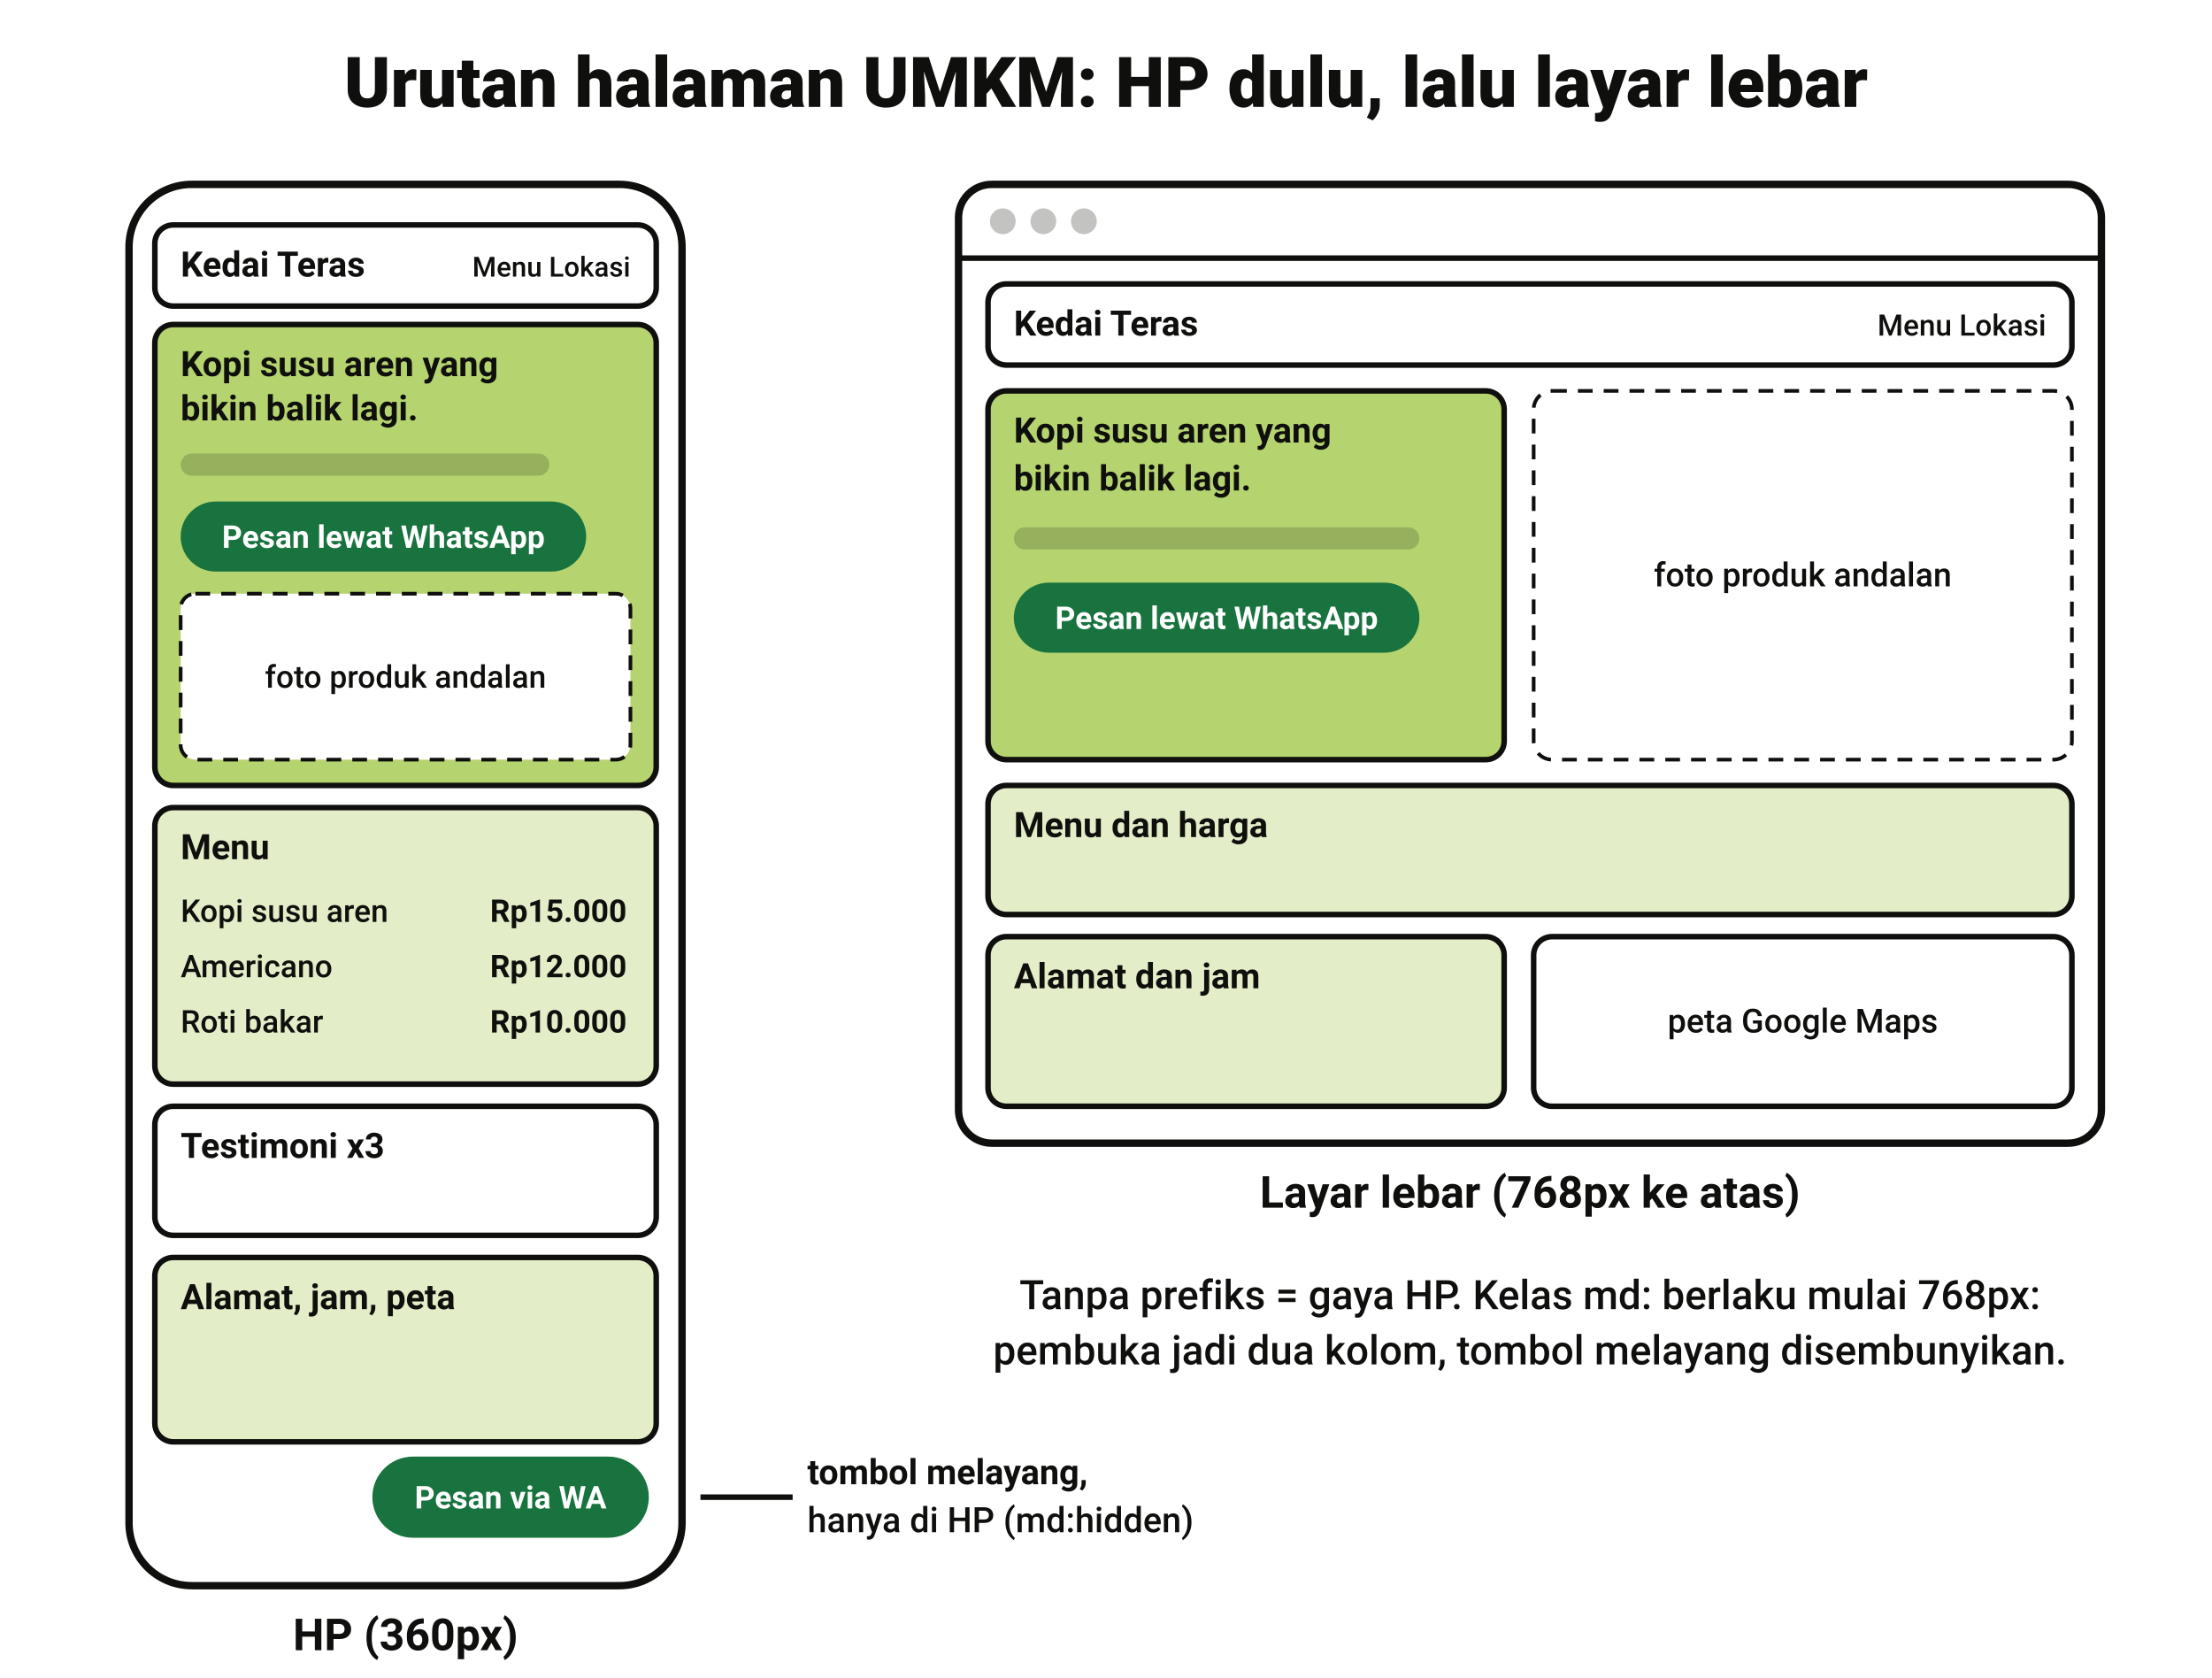
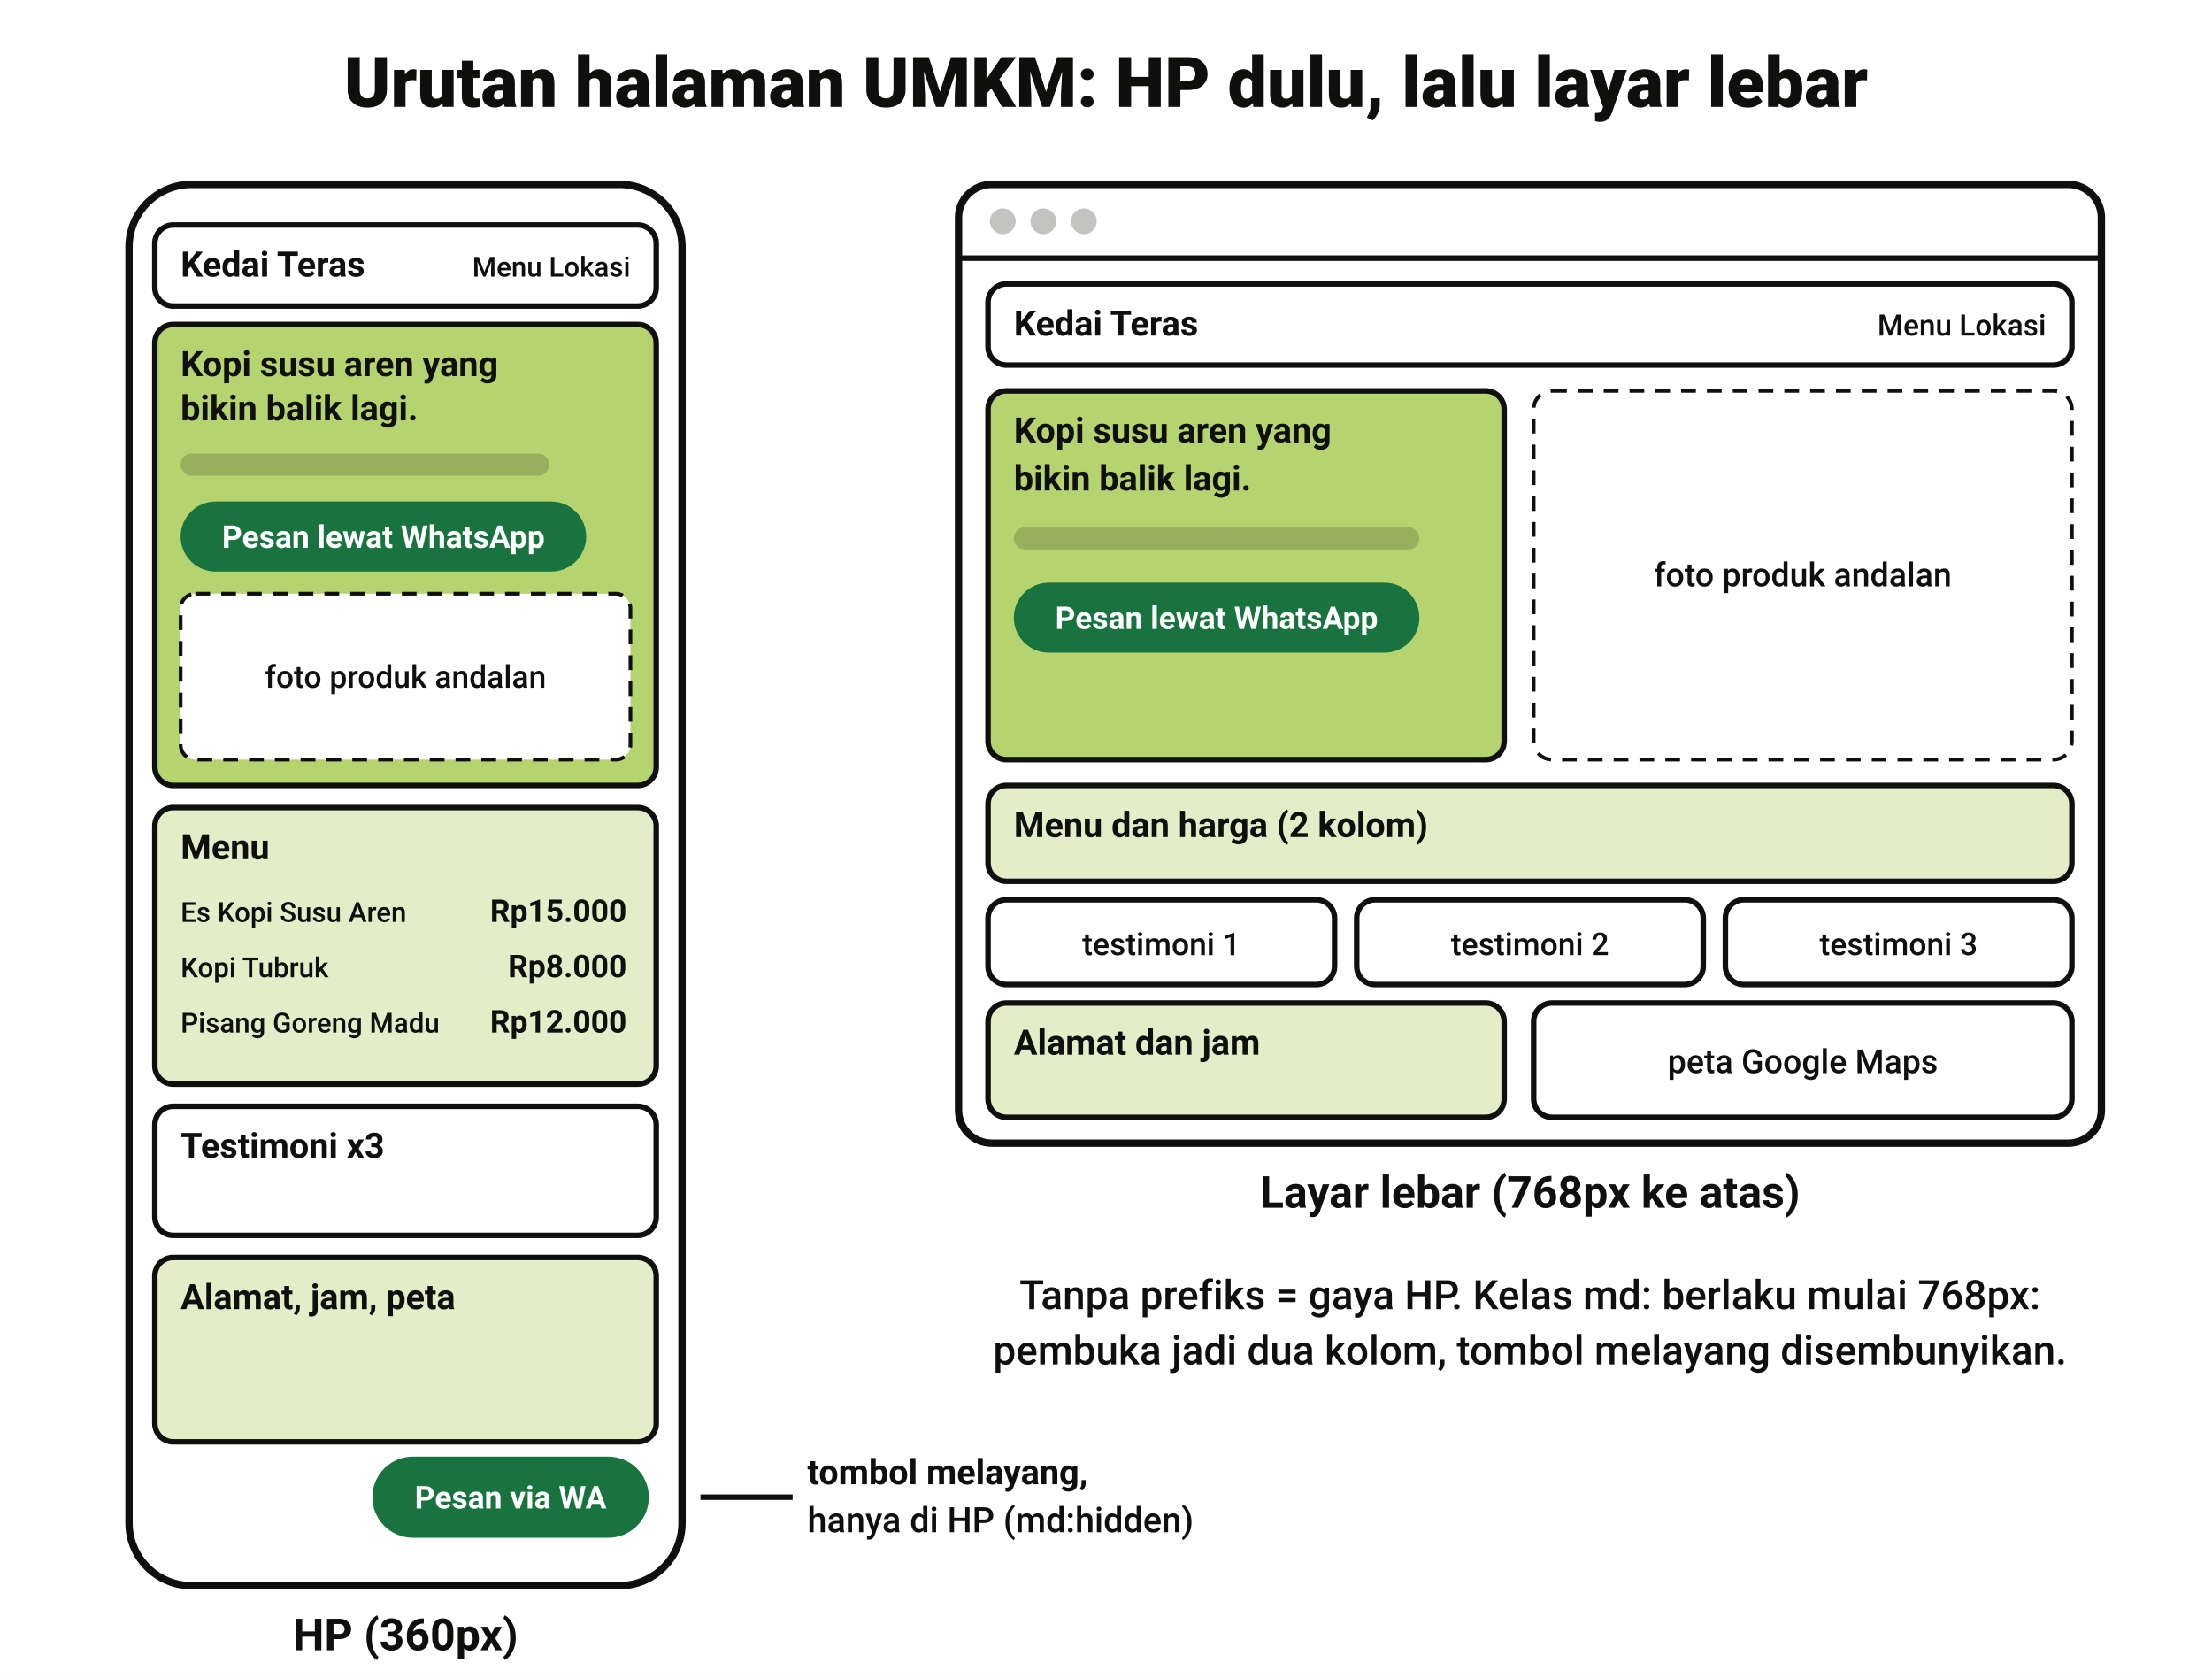
<svg xmlns="http://www.w3.org/2000/svg" viewBox="0 0 1200 910" width="1200" height="910" role="img" aria-labelledby="t" font-family="system-ui, 'Segoe UI', Roboto, sans-serif">
  <defs />
  <rect width="1200" height="910" fill="#ffffff" />
  <text x="600" y="58" font-size="38" font-weight="800" text-anchor="middle" fill="#0f100d">Urutan halaman UMKM: HP dulu, lalu layar lebar</text>
  <rect x="70" y="100" width="300" height="760" rx="34" fill="#ffffff" stroke="#0f100d" stroke-width="4" />
  <text x="220" y="895" font-size="24" font-weight="700" text-anchor="middle" fill="#0f100d">HP (360px)</text>
  <rect x="84" y="122" width="272" height="44" rx="10" fill="#ffffff" stroke="#0f100d" stroke-width="3" />
  <text x="98" y="150" font-size="19" font-weight="700" text-anchor="start" fill="#0f100d">Kedai Teras</text>
  <text x="342" y="150" font-size="15" font-weight="500" text-anchor="end" fill="#0f100d">Menu Lokasi</text>
  <rect x="84" y="176" width="272" height="250" rx="10" fill="#b5d36f" stroke="#0f100d" stroke-width="3" />
  <text x="98" y="204" font-size="19" font-weight="700" text-anchor="start" fill="#0f100d">Kopi susu aren yang</text>
  <text x="98" y="228" font-size="19" font-weight="700" text-anchor="start" fill="#0f100d">bikin balik lagi.</text>
  <rect x="98" y="246" width="200" height="12" rx="6" fill="#0f100d" opacity="0.18" />
  <rect x="98" y="272" width="220" height="38" rx="19" fill="#18733e" />
  <text x="208" y="297.12" font-size="17" font-weight="700" text-anchor="middle" fill="#ffffff">Pesan lewat WhatsApp</text>
  <rect x="98" y="322" width="244" height="90" rx="8" fill="#ffffff" stroke="#0f100d" stroke-width="2" stroke-dasharray="8 6" />
  <text x="220" y="373" font-size="17" font-weight="500" text-anchor="middle" fill="#0f100d">foto produk andalan</text>
  <rect x="84" y="438" width="272" height="150" rx="10" fill="#e3edc8" stroke="#0f100d" stroke-width="3" />
  <text x="98" y="466" font-size="19" font-weight="700" text-anchor="start" fill="#0f100d">Menu</text>
-   <text x="98" y="500" font-size="17" font-weight="500" text-anchor="start" fill="#0f100d">Kopi susu aren</text>
+   <text x="98" y="500" font-size="15" font-weight="500" text-anchor="start" fill="#0f100d">Es Kopi Susu Aren</text>
  <text x="340" y="500" font-size="17" font-weight="700" text-anchor="end" fill="#0f100d">Rp15.000</text>
-   <text x="98" y="530" font-size="17" font-weight="500" text-anchor="start" fill="#0f100d">Americano</text>
-   <text x="340" y="530" font-size="17" font-weight="700" text-anchor="end" fill="#0f100d">Rp12.000</text>
-   <text x="98" y="560" font-size="17" font-weight="500" text-anchor="start" fill="#0f100d">Roti bakar</text>
-   <text x="340" y="560" font-size="17" font-weight="700" text-anchor="end" fill="#0f100d">Rp10.000</text>
+   <text x="98" y="530" font-size="15" font-weight="500" text-anchor="start" fill="#0f100d">Kopi Tubruk</text>
+   <text x="340" y="530" font-size="17" font-weight="700" text-anchor="end" fill="#0f100d">Rp8.000</text>
+   <text x="98" y="560" font-size="15" font-weight="500" text-anchor="start" fill="#0f100d">Pisang Goreng Madu</text>
+   <text x="340" y="560" font-size="17" font-weight="700" text-anchor="end" fill="#0f100d">Rp12.000</text>
  <rect x="84" y="600" width="272" height="70" rx="10" fill="#ffffff" stroke="#0f100d" stroke-width="3" />
  <text x="98" y="628" font-size="19" font-weight="700" text-anchor="start" fill="#0f100d">Testimoni x3</text>
  <rect x="84" y="682" width="272" height="100" rx="10" fill="#e3edc8" stroke="#0f100d" stroke-width="3" />
  <text x="98" y="710" font-size="19" font-weight="700" text-anchor="start" fill="#0f100d">Alamat, jam, peta</text>
  <rect x="202" y="790" width="150" height="44" rx="22" fill="#18733e" />
  <text x="277" y="818.12" font-size="17" font-weight="700" text-anchor="middle" fill="#ffffff">Pesan via WA</text>
  <path d="M380 812 L430 812" stroke="#0f100d" stroke-width="3" />
  <text x="438" y="805" font-size="19" font-weight="700" text-anchor="start" fill="#0f100d">tombol melayang,</text>
  <text x="438" y="831" font-size="19" font-weight="500" text-anchor="start" fill="#0f100d">hanya di HP (md:hidden)</text>
  <rect x="520" y="100" width="620" height="520" rx="18" fill="#ffffff" stroke="#0f100d" stroke-width="4" />
  <line x1="520" y1="140" x2="1140" y2="140" stroke="#0f100d" stroke-width="3" stroke-linecap="round" />
  <circle cx="544" cy="120" r="7" fill="#0f100d" opacity="0.25" />
  <circle cx="566" cy="120" r="7" fill="#0f100d" opacity="0.25" />
  <circle cx="588" cy="120" r="7" fill="#0f100d" opacity="0.25" />
  <text x="830" y="655" font-size="24" font-weight="700" text-anchor="middle" fill="#0f100d">Layar lebar (768px ke atas)</text>
  <rect x="536" y="154" width="588" height="44" rx="10" fill="#ffffff" stroke="#0f100d" stroke-width="3" />
  <text x="550" y="182" font-size="19" font-weight="700" text-anchor="start" fill="#0f100d">Kedai Teras</text>
  <text x="1110" y="182" font-size="16" font-weight="500" text-anchor="end" fill="#0f100d">Menu   Lokasi</text>
  <rect x="536" y="212" width="280" height="200" rx="10" fill="#b5d36f" stroke="#0f100d" stroke-width="3" />
  <text x="550" y="240" font-size="19" font-weight="700" text-anchor="start" fill="#0f100d">Kopi susu aren yang</text>
  <text x="550" y="266" font-size="19" font-weight="700" text-anchor="start" fill="#0f100d">bikin balik lagi.</text>
  <rect x="550" y="286" width="220" height="12" rx="6" fill="#0f100d" opacity="0.18" />
  <rect x="550" y="316" width="220" height="38" rx="19" fill="#18733e" />
  <text x="660" y="341.12" font-size="17" font-weight="700" text-anchor="middle" fill="#ffffff">Pesan lewat WhatsApp</text>
  <rect x="832" y="212" width="292" height="200" rx="10" fill="#ffffff" stroke="#0f100d" stroke-width="2" stroke-dasharray="8 6" />
  <text x="978" y="318" font-size="18" font-weight="500" text-anchor="middle" fill="#0f100d">foto produk andalan</text>
-   <rect x="536" y="426" width="588" height="70" rx="10" fill="#e3edc8" stroke="#0f100d" stroke-width="3" />
-   <text x="550" y="454" font-size="19" font-weight="700" text-anchor="start" fill="#0f100d">Menu dan harga</text>
-   <rect x="536" y="508" width="280" height="92" rx="10" fill="#e3edc8" stroke="#0f100d" stroke-width="3" />
-   <text x="550" y="536" font-size="19" font-weight="700" text-anchor="start" fill="#0f100d">Alamat dan jam</text>
-   <rect x="832" y="508" width="292" height="92" rx="10" fill="#ffffff" stroke="#0f100d" stroke-width="3" />
-   <text x="978" y="560" font-size="18" font-weight="500" text-anchor="middle" fill="#0f100d">peta Google Maps</text>
+   <rect x="536" y="426" width="588" height="52" rx="10" fill="#e3edc8" stroke="#0f100d" stroke-width="3" />
+   <text x="550" y="454" font-size="19" font-weight="700" text-anchor="start" fill="#0f100d">Menu dan harga (2 kolom)</text>
+   <rect x="536" y="488" width="188" height="46" rx="10" fill="#ffffff" stroke="#0f100d" stroke-width="3" />
+   <text x="630" y="518" font-size="17" font-weight="500" text-anchor="middle" fill="#0f100d">testimoni 1</text>
+   <rect x="736" y="488" width="188" height="46" rx="10" fill="#ffffff" stroke="#0f100d" stroke-width="3" />
+   <text x="830" y="518" font-size="17" font-weight="500" text-anchor="middle" fill="#0f100d">testimoni 2</text>
+   <rect x="936" y="488" width="188" height="46" rx="10" fill="#ffffff" stroke="#0f100d" stroke-width="3" />
+   <text x="1030" y="518" font-size="17" font-weight="500" text-anchor="middle" fill="#0f100d">testimoni 3</text>
+   <rect x="536" y="544" width="280" height="62" rx="10" fill="#e3edc8" stroke="#0f100d" stroke-width="3" />
+   <text x="550" y="572" font-size="19" font-weight="700" text-anchor="start" fill="#0f100d">Alamat dan jam</text>
+   <rect x="832" y="544" width="292" height="62" rx="10" fill="#ffffff" stroke="#0f100d" stroke-width="3" />
+   <text x="978" y="582" font-size="18" font-weight="500" text-anchor="middle" fill="#0f100d">peta Google Maps</text>
  <text x="830" y="710" font-size="22" font-weight="500" text-anchor="middle" fill="#0f100d">Tanpa prefiks = gaya HP. Kelas md: berlaku mulai 768px:</text>
  <text x="830" y="740" font-size="22" font-weight="500" text-anchor="middle" fill="#0f100d">pembuka jadi dua kolom, tombol melayang disembunyikan.</text>
</svg>
